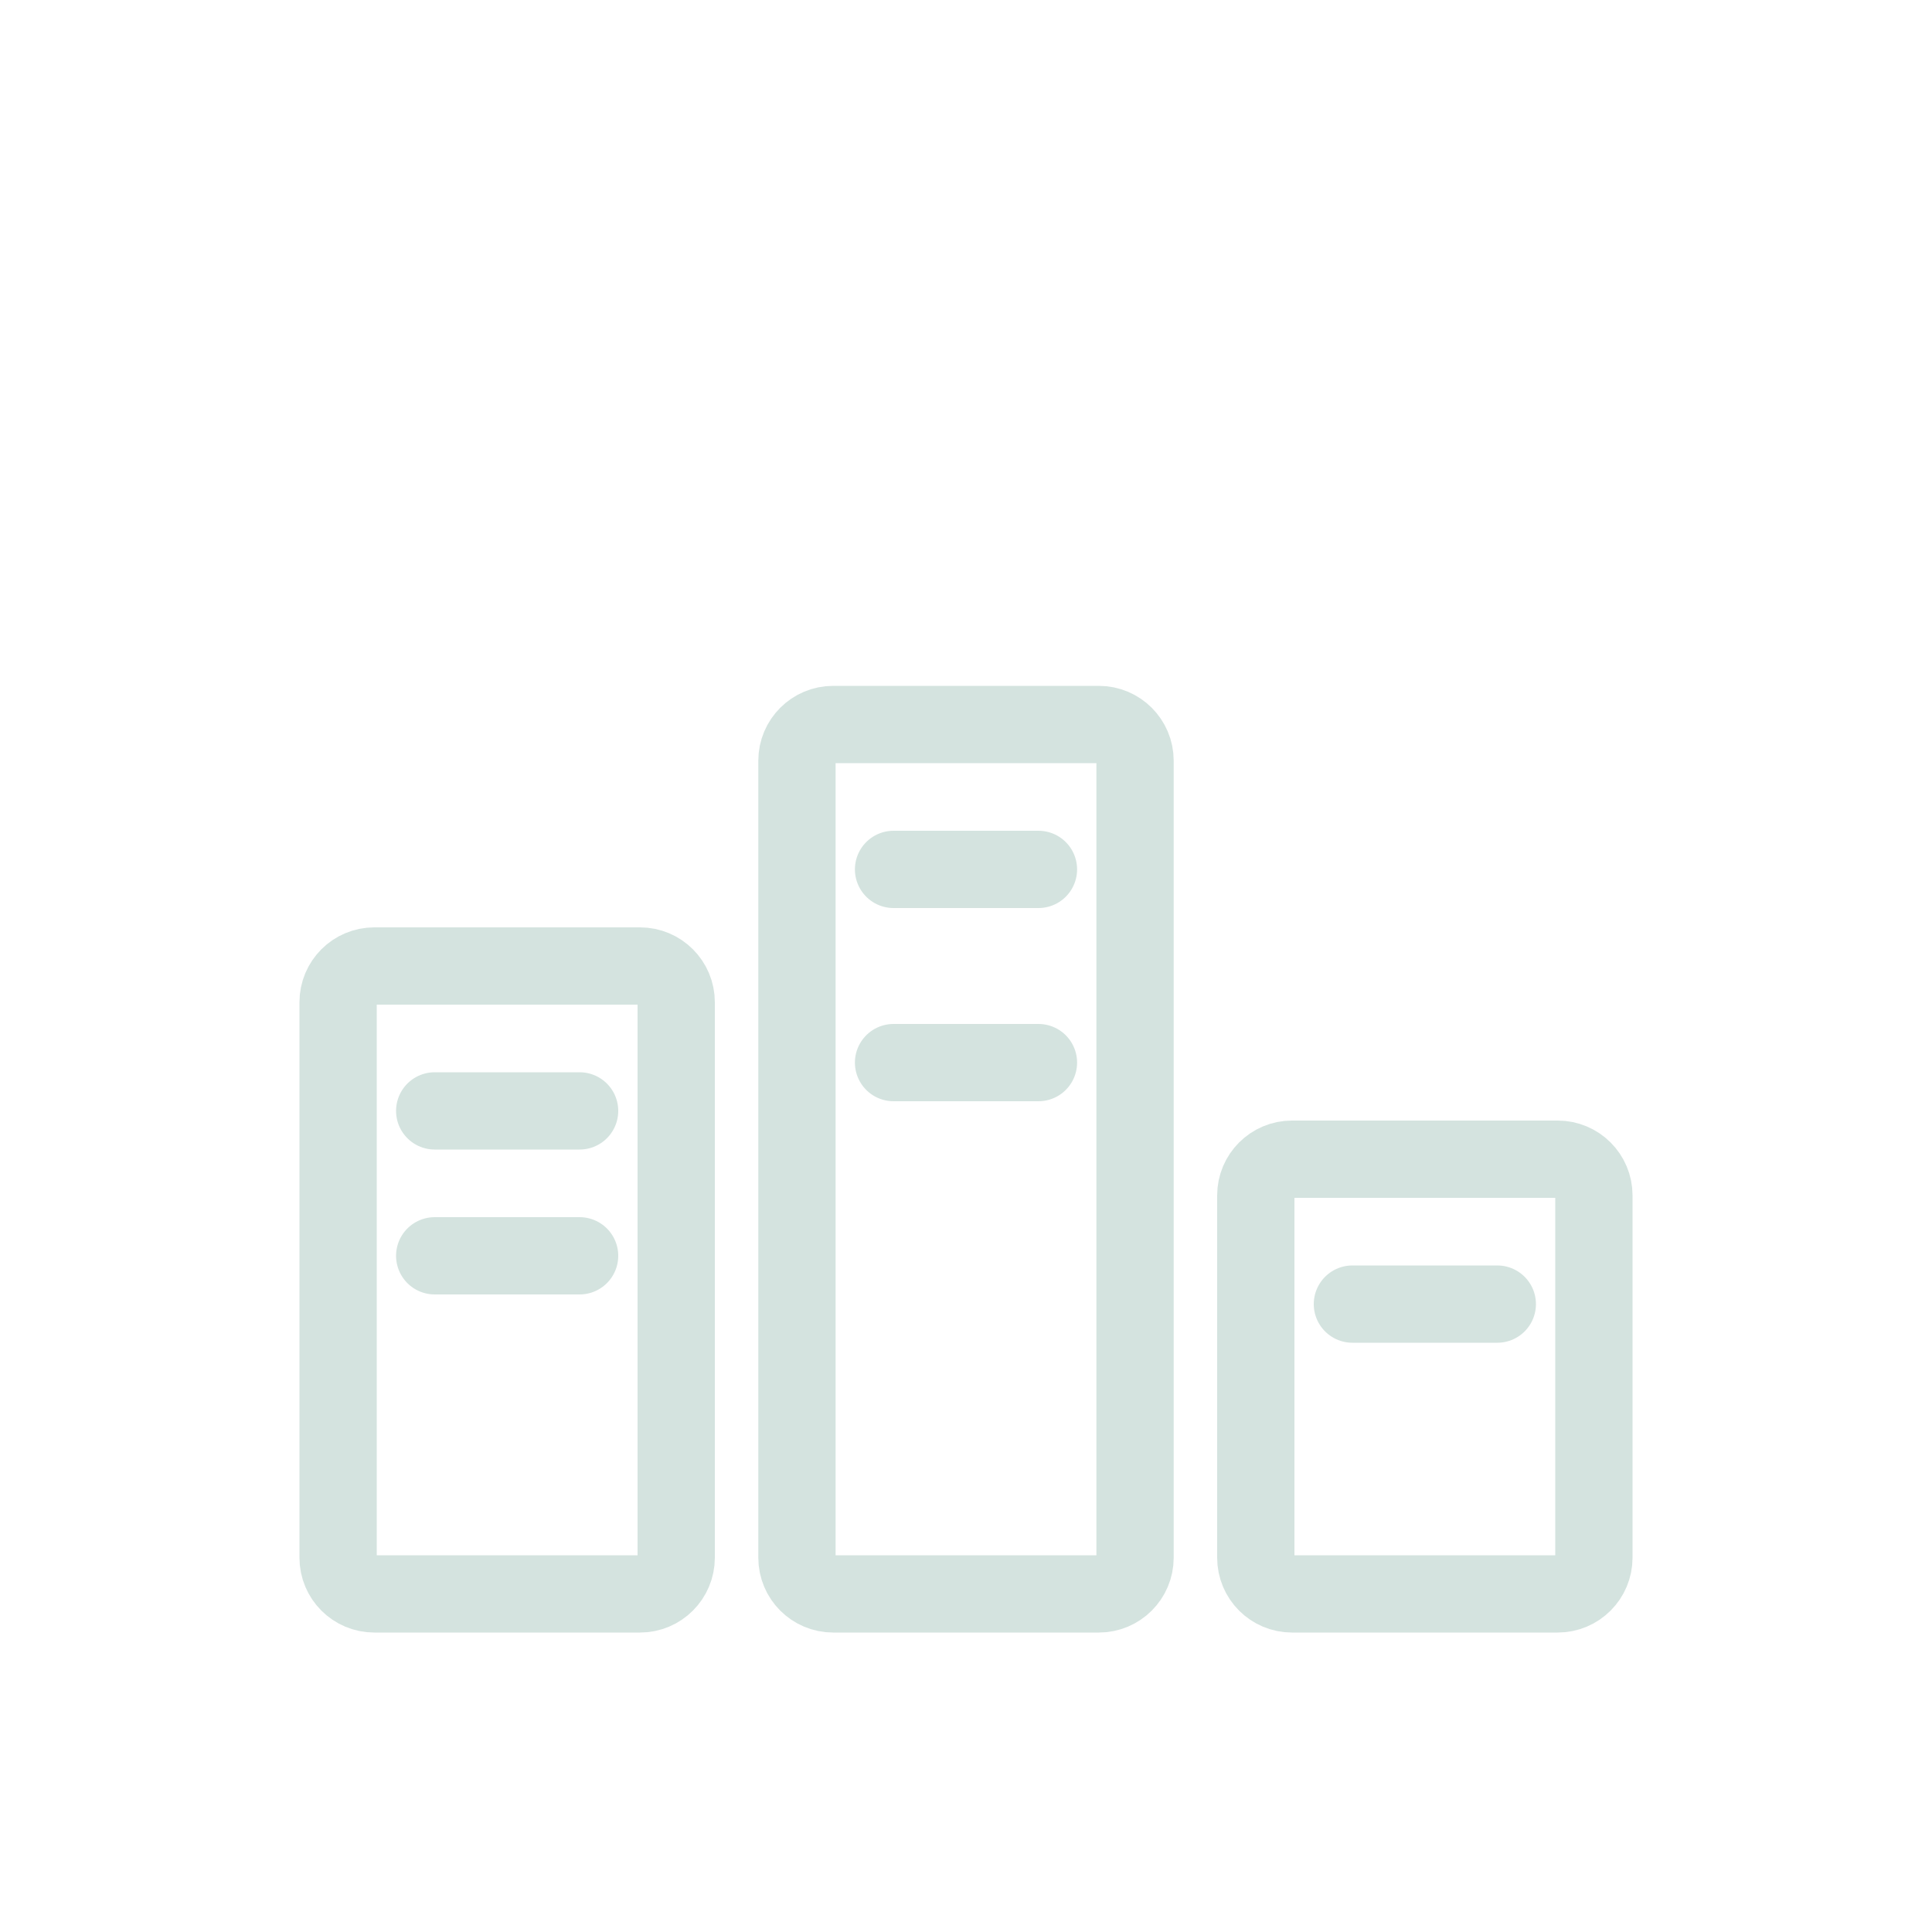
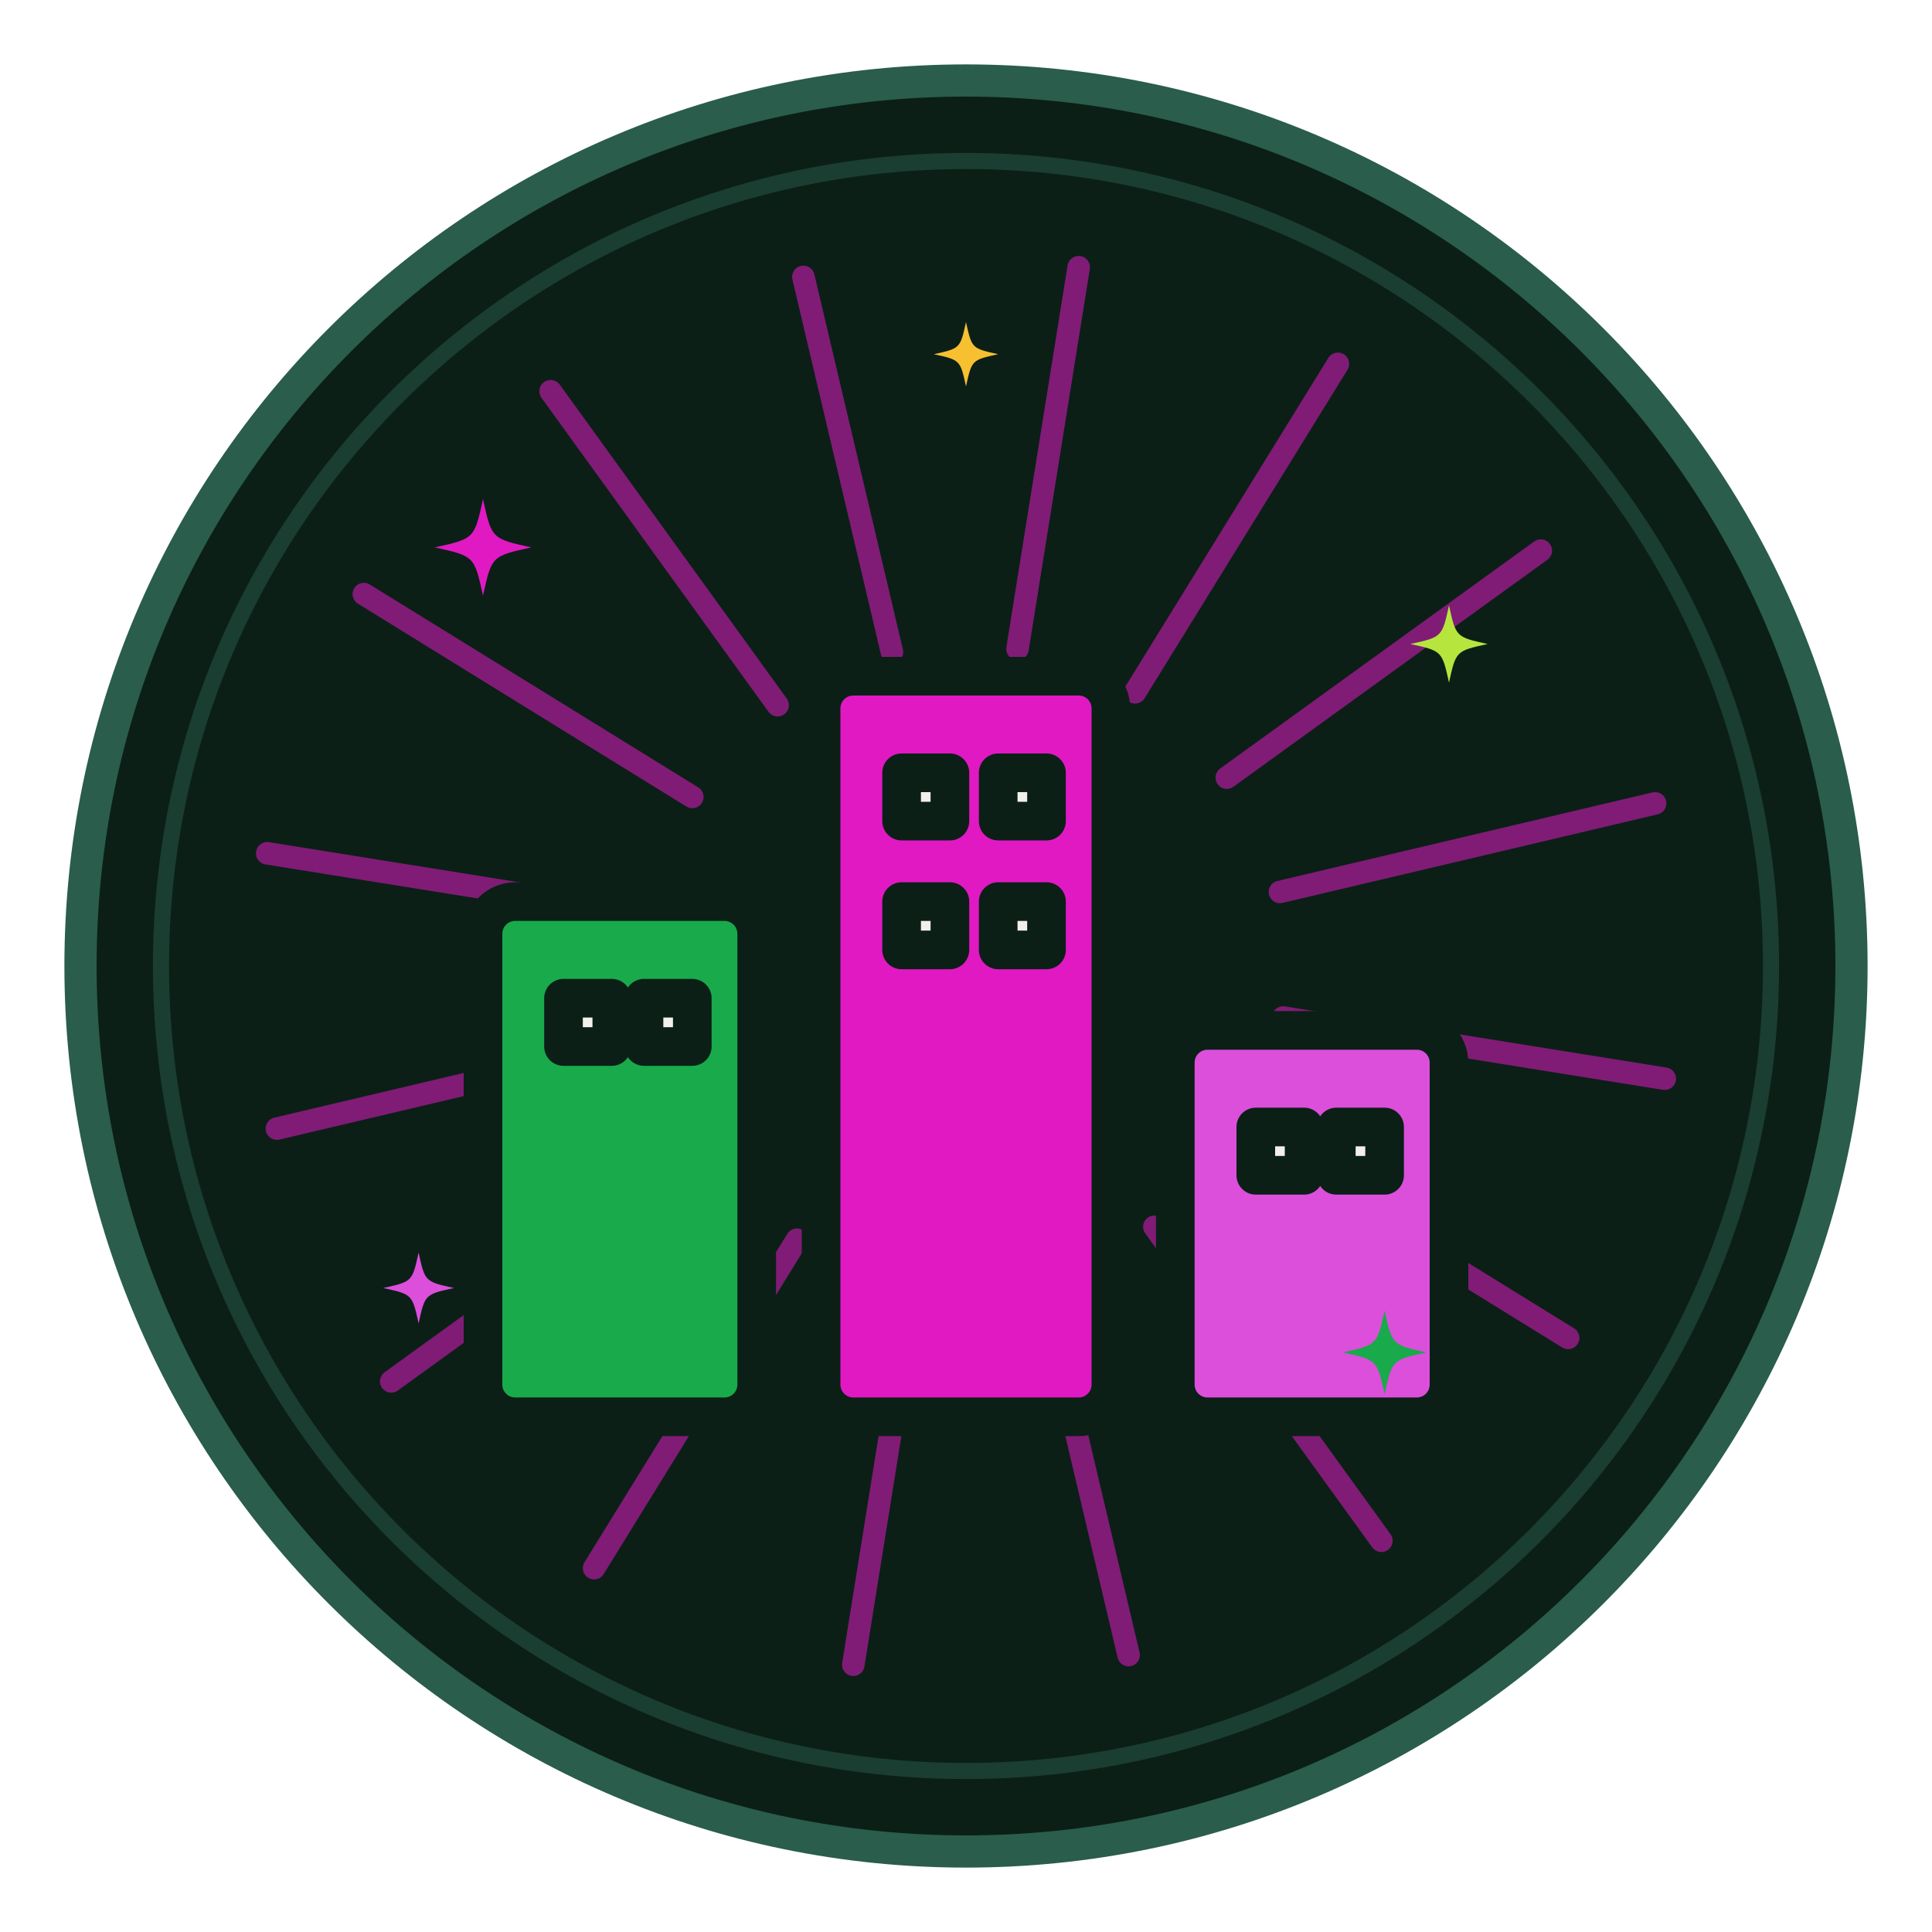
- <svg xmlns="http://www.w3.org/2000/svg" width="80" height="80" viewBox="0 0 80 80" fill="none" stroke="#D4E3DF" stroke-width="3.2" stroke-linecap="round" stroke-linejoin="round">
-   <rect x="14" y="40" width="14" height="26" rx="1.5" />
-   <rect x="33" y="30" width="14" height="36" rx="1.5" />
-   <rect x="52" y="48" width="14" height="18" rx="1.5" />
-   <path d="M18 46 h6 M18 52 h6 M37 36 h6 M37 44 h6 M56 54 h6" />
+ <svg xmlns="http://www.w3.org/2000/svg" width="120" height="120" viewBox="0 0 120 120" fill="none">
+   <circle cx="60" cy="60" r="55" fill="#0B1F17" />
+   <circle cx="60" cy="60" r="55" fill="none" stroke="#2A5D4B" stroke-width="2" />
+   <circle cx="60" cy="60" r="50" fill="none" stroke="#2A5D4B" stroke-width="1" opacity="0.5" />
+   <g>
+     <line x1="79.7" y1="63.2" x2="103.4" y2="67.0" stroke="#E019C3" stroke-width="1.4" stroke-linecap="round" opacity="0.55" />
+     <line x1="77.0" y1="70.5" x2="97.4" y2="83.1" stroke="#E019C3" stroke-width="1.4" stroke-linecap="round" opacity="0.55" />
+     <line x1="71.7" y1="76.2" x2="85.8" y2="95.7" stroke="#E019C3" stroke-width="1.4" stroke-linecap="round" opacity="0.55" />
+     <line x1="64.6" y1="79.5" x2="70.1" y2="102.8" stroke="#E019C3" stroke-width="1.4" stroke-linecap="round" opacity="0.55" />
+     <line x1="56.8" y1="79.7" x2="53.0" y2="103.4" stroke="#E019C3" stroke-width="1.4" stroke-linecap="round" opacity="0.55" />
+     <line x1="49.5" y1="77.0" x2="36.9" y2="97.4" stroke="#E019C3" stroke-width="1.4" stroke-linecap="round" opacity="0.55" />
+     <line x1="43.8" y1="71.7" x2="24.3" y2="85.8" stroke="#E019C3" stroke-width="1.4" stroke-linecap="round" opacity="0.55" />
+     <line x1="40.5" y1="64.6" x2="17.2" y2="70.1" stroke="#E019C3" stroke-width="1.4" stroke-linecap="round" opacity="0.55" />
+     <line x1="40.3" y1="56.8" x2="16.6" y2="53.0" stroke="#E019C3" stroke-width="1.4" stroke-linecap="round" opacity="0.55" />
+     <line x1="43.0" y1="49.5" x2="22.6" y2="36.9" stroke="#E019C3" stroke-width="1.4" stroke-linecap="round" opacity="0.55" />
+     <line x1="48.3" y1="43.8" x2="34.2" y2="24.3" stroke="#E019C3" stroke-width="1.4" stroke-linecap="round" opacity="0.55" />
+     <line x1="55.4" y1="40.5" x2="49.9" y2="17.2" stroke="#E019C3" stroke-width="1.4" stroke-linecap="round" opacity="0.55" />
+     <line x1="63.2" y1="40.3" x2="67.0" y2="16.6" stroke="#E019C3" stroke-width="1.4" stroke-linecap="round" opacity="0.55" />
+     <line x1="70.5" y1="43.0" x2="83.1" y2="22.6" stroke="#E019C3" stroke-width="1.4" stroke-linecap="round" opacity="0.55" />
+     <line x1="76.2" y1="48.3" x2="95.7" y2="34.2" stroke="#E019C3" stroke-width="1.4" stroke-linecap="round" opacity="0.55" />
+     <line x1="79.5" y1="55.4" x2="102.8" y2="49.9" stroke="#E019C3" stroke-width="1.4" stroke-linecap="round" opacity="0.55" />
+   </g>
+   <g stroke="#0B1F17" stroke-width="2.4" stroke-linejoin="round" stroke-linecap="round">
+     <rect x="30" y="56" width="17" height="32" rx="2" fill="#19AA4B" />
+     <rect x="51" y="42" width="18" height="46" rx="2" fill="#E019C3" />
+     <rect x="73" y="64" width="17" height="24" rx="2" fill="#DB4FDB" />
+     <g fill="#F2F0EB">
+       <rect x="35" y="62" width="3" height="3" />
+       <rect x="40" y="62" width="3" height="3" />
+       <rect x="56" y="48" width="3" height="3" />
+       <rect x="62" y="48" width="3" height="3" />
+       <rect x="56" y="56" width="3" height="3" />
+       <rect x="62" y="56" width="3" height="3" />
+       <rect x="78" y="70" width="3" height="3" />
+       <rect x="83" y="70" width="3" height="3" />
+     </g>
+   </g>
+   <path d="M30 31 C 30.54 33.46 30.54 33.46 33 34 C 30.54 34.54 30.54 34.54 30 37 C 29.46 34.54 29.46 34.54 27 34 C 29.46 33.46 29.46 33.46 30 31 Z" fill="#E019C3" />
+   <path d="M90 37.6 C 90.432 39.568 90.432 39.568 92.4 40 C 90.432 40.432 90.432 40.432 90 42.4 C 89.568 40.432 89.568 40.432 87.6 40 C 89.568 39.568 89.568 39.568 90 37.6 Z" fill="#B6E63E" />
+   <path d="M86 81.4 C 86.468 83.532 86.468 83.532 88.6 84 C 86.468 84.468 86.468 84.468 86 86.6 C 85.532 84.468 85.532 84.468 83.4 84 C 85.532 83.532 85.532 83.532 86 81.4 Z" fill="#19AA4B" />
+   <path d="M26 77.8 C 26.396 79.604 26.396 79.604 28.2 80 C 26.396 80.396 26.396 80.396 26 82.2 C 25.604 80.396 25.604 80.396 23.8 80 C 25.604 79.604 25.604 79.604 26 77.8 Z" fill="#DB4FDB" />
+   <path d="M60 20 C 60.36 21.64 60.36 21.64 62 22 C 60.36 22.36 60.36 22.36 60 24 C 59.64 22.36 59.64 22.36 58 22 C 59.64 21.64 59.64 21.64 60 20 Z" fill="#F6C031" />
</svg>
